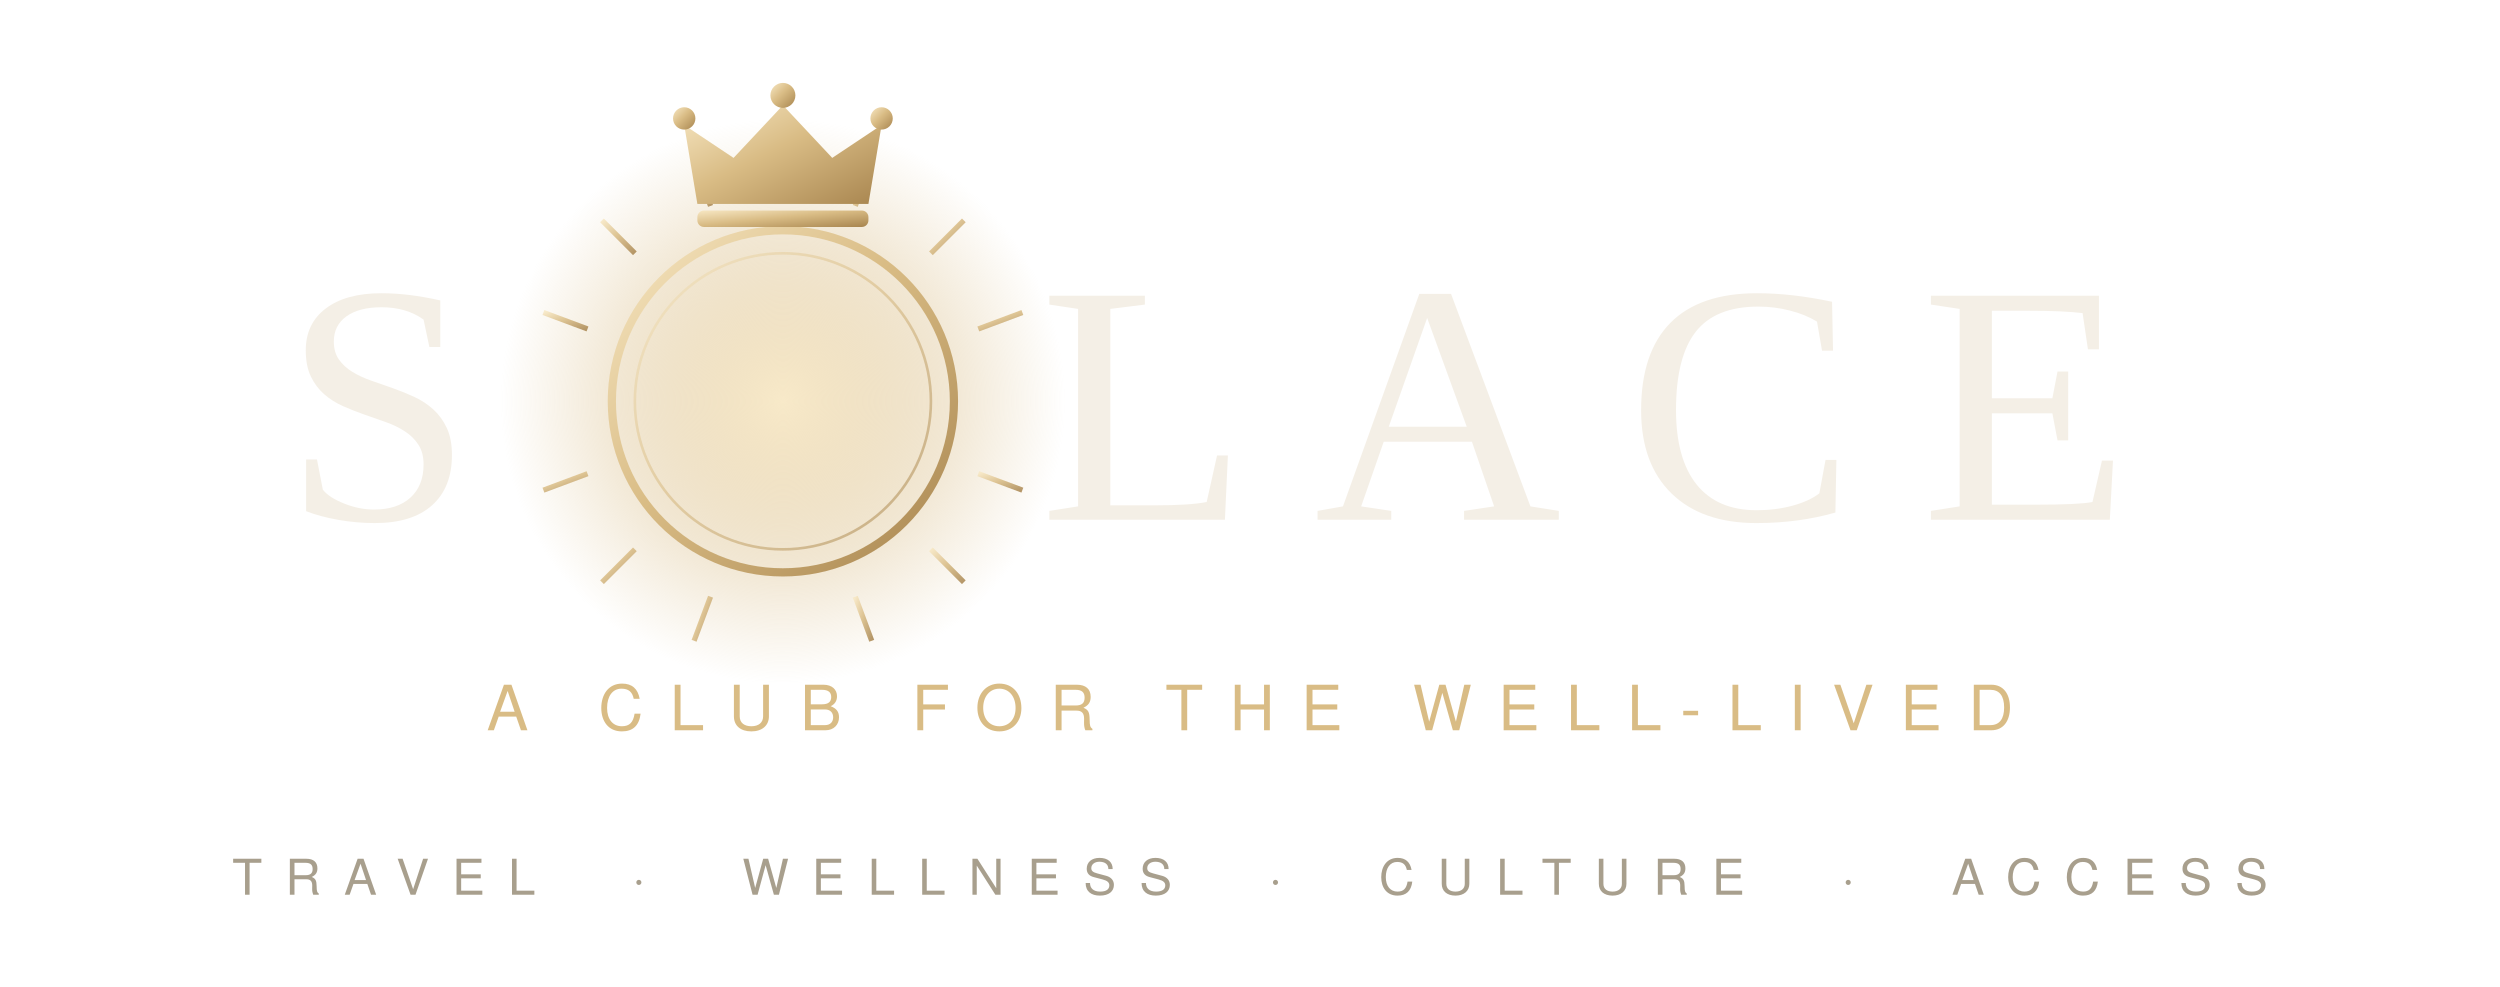
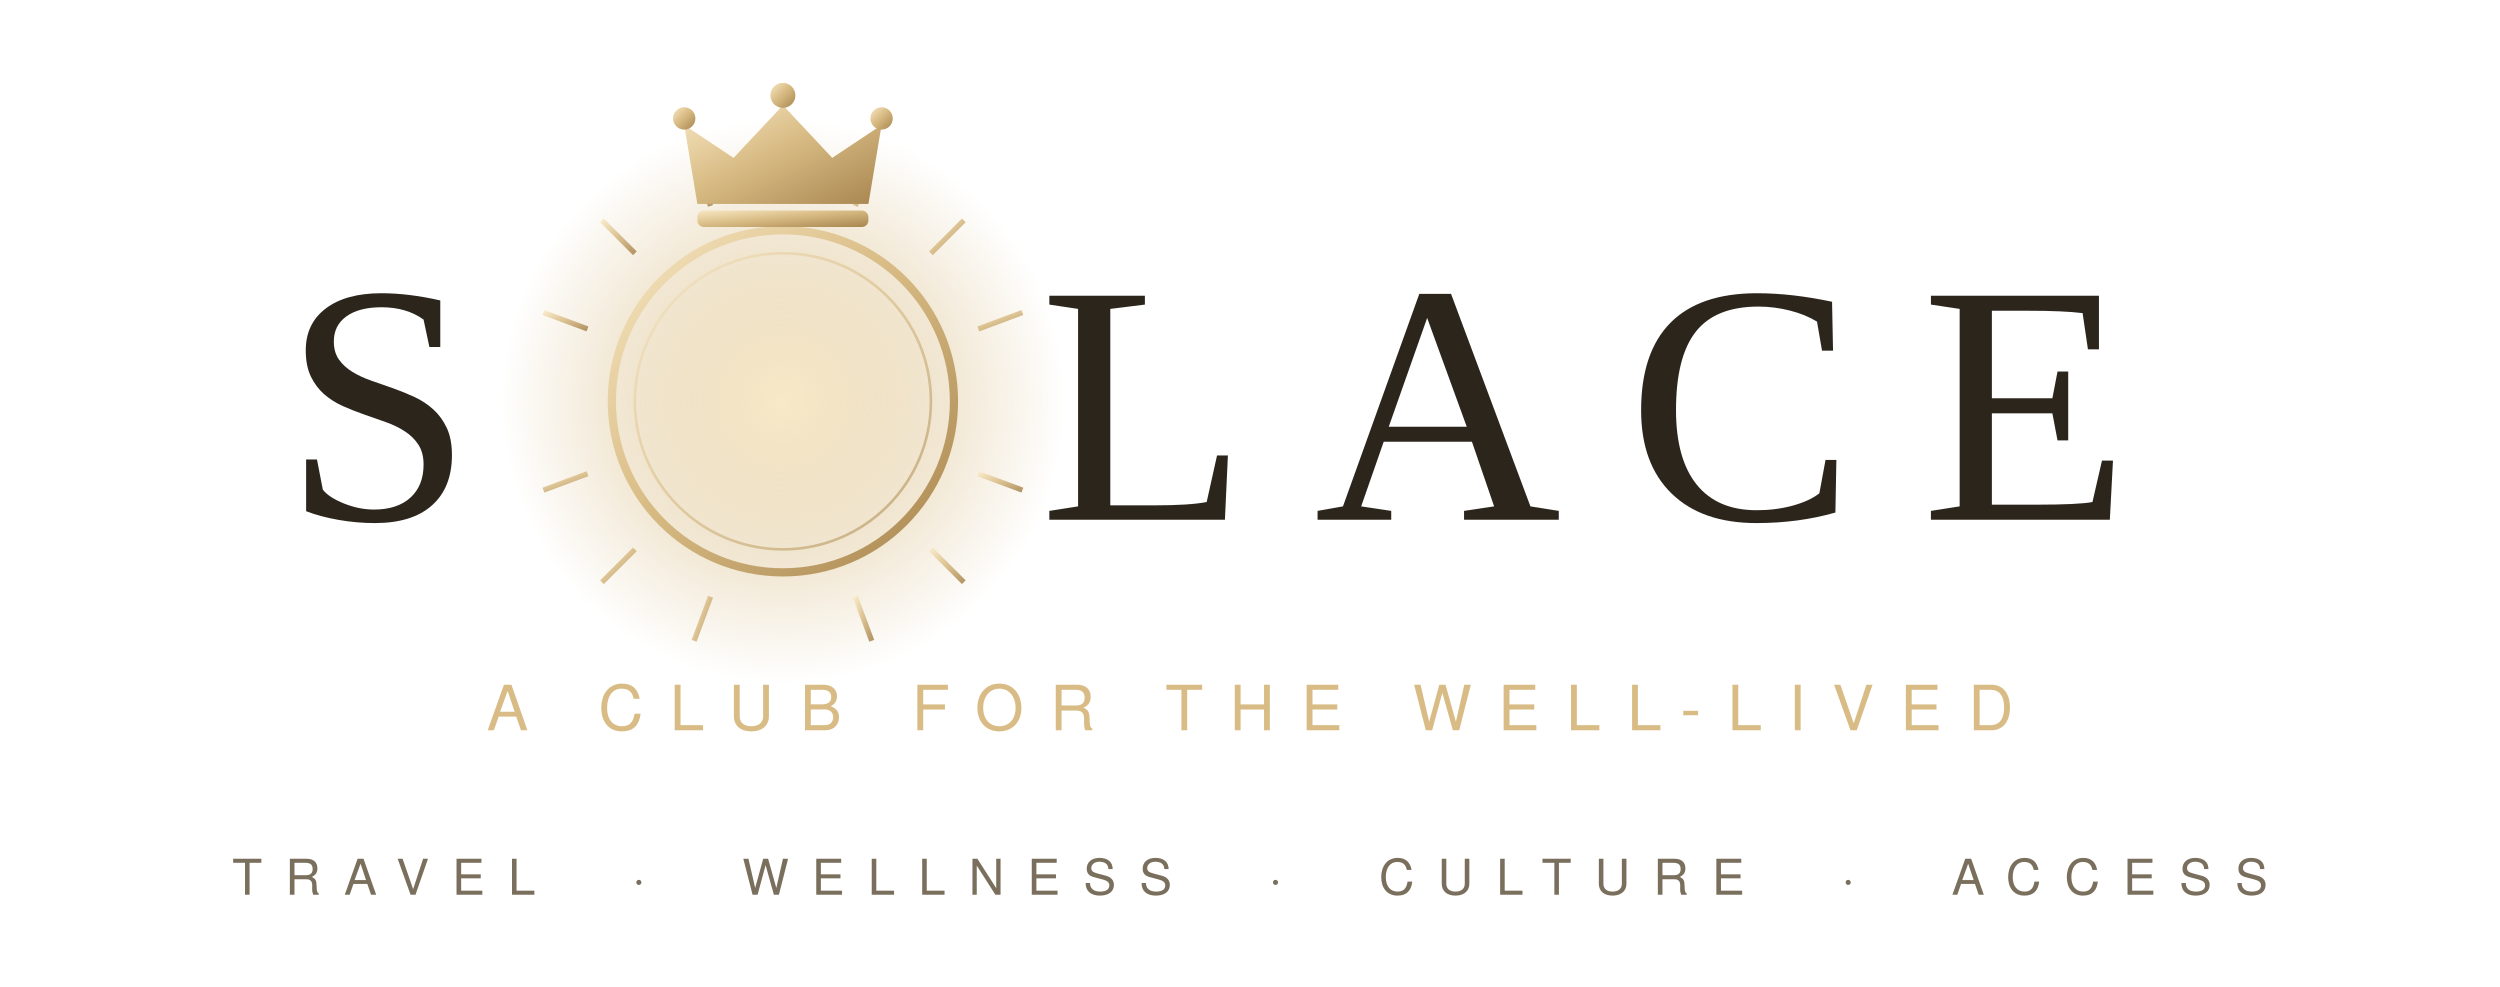
<svg xmlns="http://www.w3.org/2000/svg" viewBox="0 0 760 300" role="img" aria-label="Solace · A Club for the Well-Lived">
  <defs>
    <linearGradient id="gold" x1="0" y1="0" x2="1" y2="1">
      <stop offset="0" stop-color="#f7e7c3" />
      <stop offset=".45" stop-color="#d9bc85" />
      <stop offset="1" stop-color="#a8854f" />
    </linearGradient>
    <radialGradient id="sunGlow" cx=".5" cy=".5" r=".5">
      <stop offset="0" stop-color="#f7e7c3" stop-opacity=".9" />
      <stop offset=".6" stop-color="#d9bc85" stop-opacity=".35" />
      <stop offset="1" stop-color="#d9bc85" stop-opacity="0" />
    </radialGradient>
  </defs>
-   <g fill="#f4efe6" font-family="'Cormorant Garamond', 'Times New Roman', serif" font-size="104" font-weight="500" letter-spacing="20">
+   <g fill="#2b251c" font-family="'Cormorant Garamond', 'Times New Roman', serif" font-size="104" font-weight="500" letter-spacing="20">
    <text x="86" y="158">S</text>
    <text x="316" y="158">LACE</text>
  </g>
  <g transform="translate(238 122)">
    <circle r="86" fill="url(#sunGlow)" />
    <g stroke="url(#gold)" stroke-width="1.6" opacity=".85">
      <line y1="-64" y2="-78" />
      <line y1="64" y2="78" />
      <line x1="-64" x2="-78" />
      <line x1="64" x2="78" />
      <line x1="45" y1="-45" x2="55" y2="-55" />
      <line x1="-45" y1="45" x2="-55" y2="55" />
      <line x1="45" y1="45" x2="55" y2="55" />
      <line x1="-45" y1="-45" x2="-55" y2="-55" />
      <line x1="22" y1="-59.4" x2="27" y2="-72.8" />
      <line x1="-22" y1="59.4" x2="-27" y2="72.8" />
      <line x1="59.4" y1="-22" x2="72.8" y2="-27" />
      <line x1="-59.4" y1="22" x2="-72.8" y2="27" />
      <line x1="22" y1="59.4" x2="27" y2="72.8" />
      <line x1="-22" y1="-59.4" x2="-27" y2="-72.8" />
      <line x1="59.4" y1="22" x2="72.8" y2="27" />
      <line x1="-59.4" y1="-22" x2="-72.8" y2="-27" />
    </g>
    <circle r="52" fill="none" stroke="url(#gold)" stroke-width="2.5" />
    <circle r="45" fill="none" stroke="url(#gold)" stroke-width=".8" opacity=".6" />
    <g transform="translate(0 -66)" fill="url(#gold)">
      <path d="M-26 6 L-30 -18 L-15 -8 L0 -24 L15 -8 L30 -18 L26 6 Z" />
      <rect x="-26" y="8" width="52" height="5" rx="2" />
      <circle cx="-30" cy="-20" r="3.4" />
      <circle cy="-27" r="3.8" />
      <circle cx="30" cy="-20" r="3.4" />
    </g>
  </g>
  <g stroke="url(#gold)" stroke-width="1" opacity=".7">
    <line x1="96" y1="216" x2="196" y2="216" />
    <line x1="564" y1="216" x2="664" y2="216" />
  </g>
  <text x="380" y="222" text-anchor="middle" fill="#d9bc85" font-family="'Jost', 'Helvetica Neue', sans-serif" font-size="19" font-weight="400" letter-spacing="8">A CLUB FOR THE WELL-LIVED</text>
-   <text x="380" y="272" text-anchor="middle" fill="#a89f8d" font-family="'Jost', 'Helvetica Neue', sans-serif" font-size="15" font-weight="300" letter-spacing="7">TRAVEL  ·  WELLNESS  ·  CULTURE  ·  ACCESS</text>
+   <text x="380" y="272" text-anchor="middle" fill="#7a6f5c" font-family="'Jost', 'Helvetica Neue', sans-serif" font-size="15" font-weight="300" letter-spacing="7">TRAVEL  ·  WELLNESS  ·  CULTURE  ·  ACCESS</text>
</svg>
